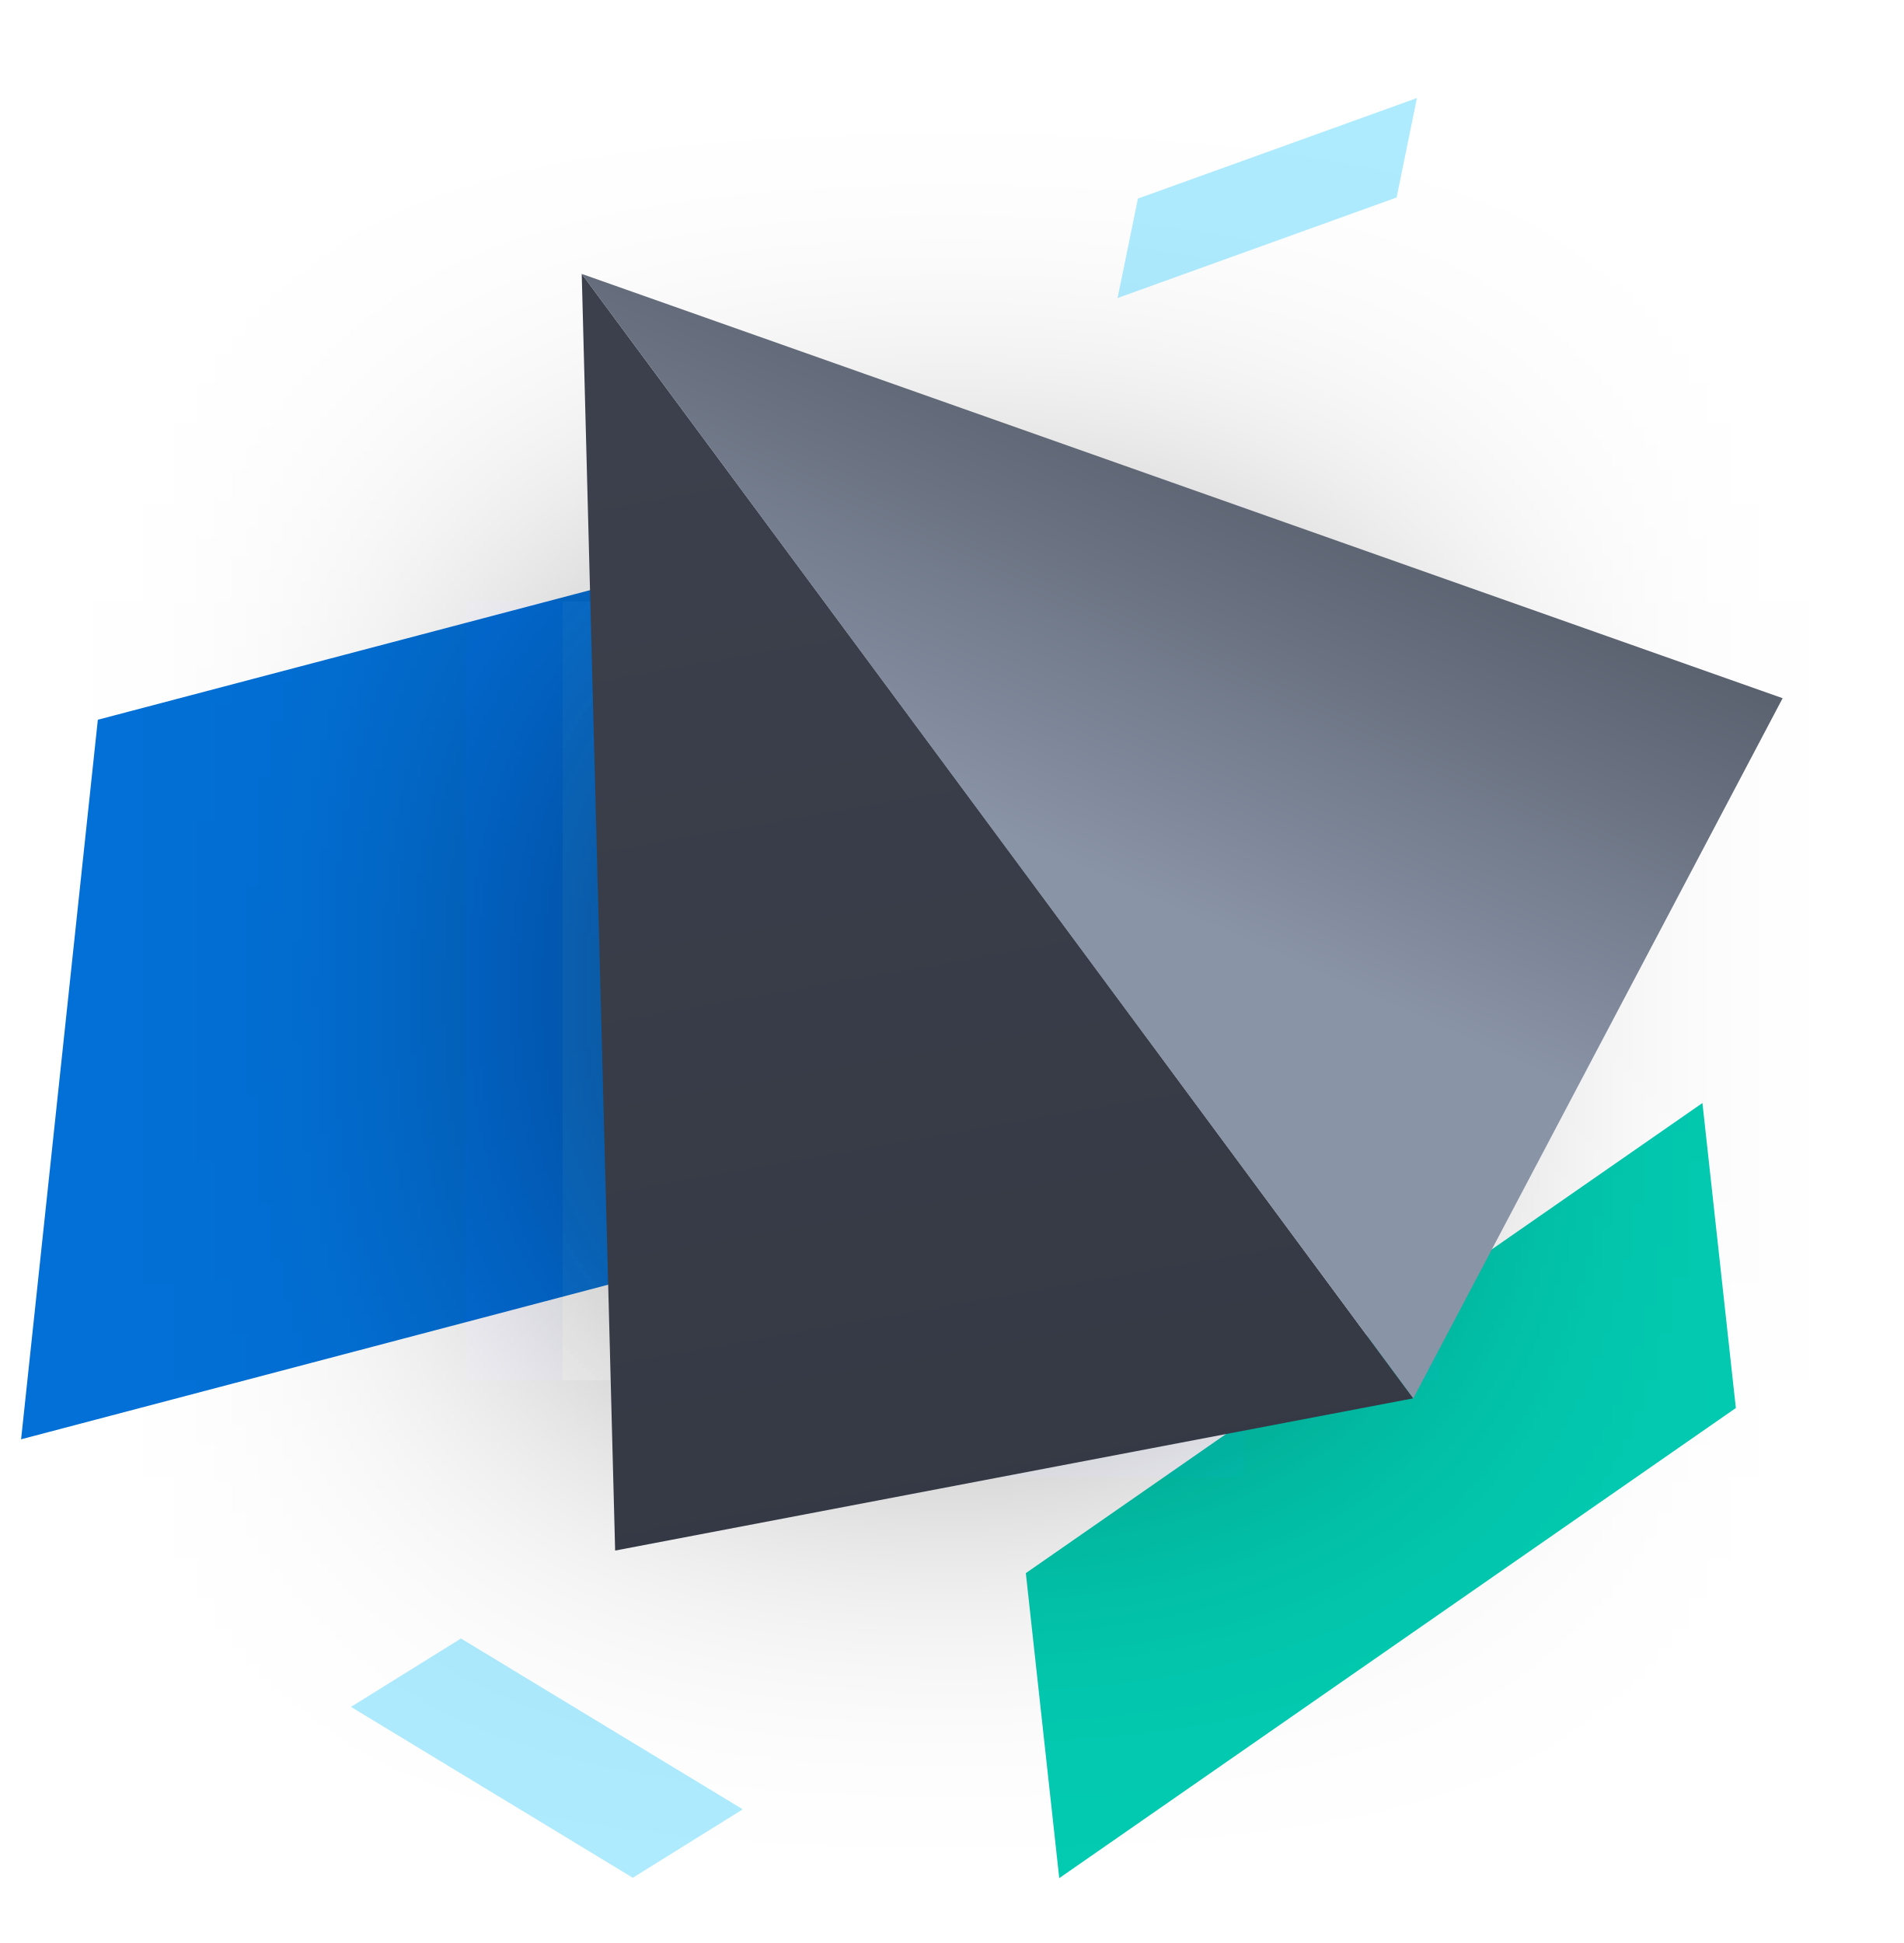
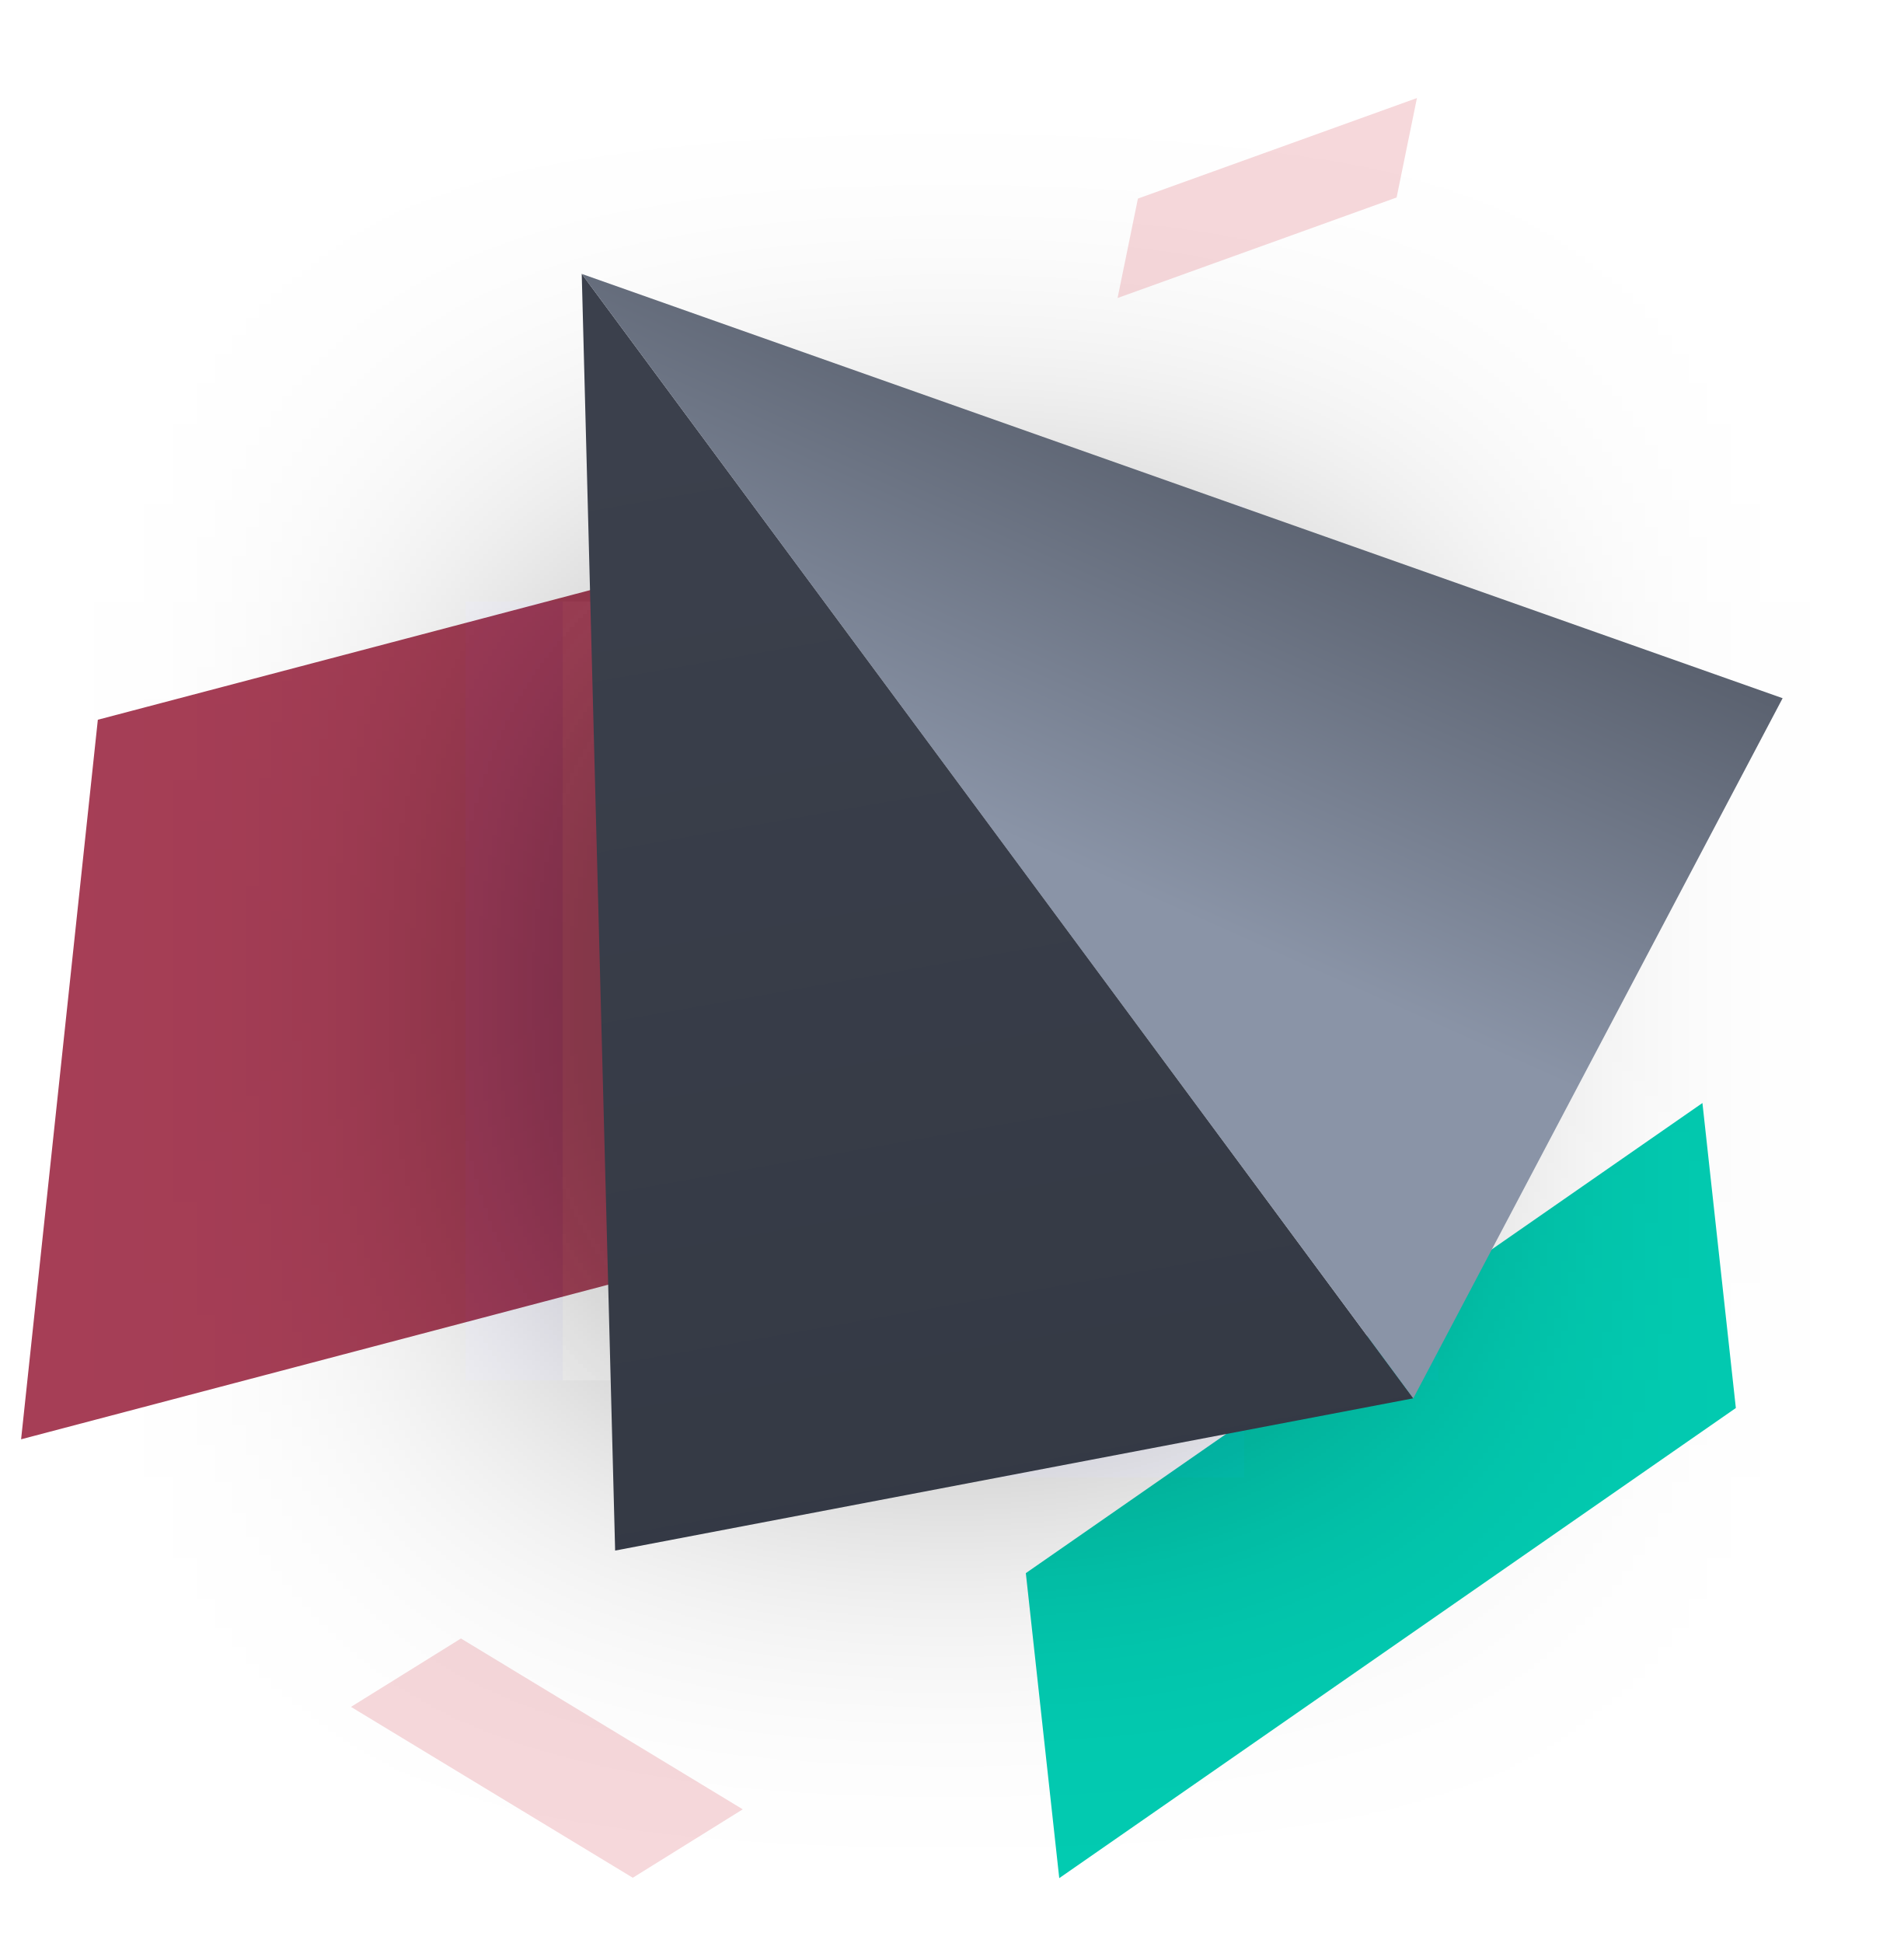
<svg xmlns="http://www.w3.org/2000/svg" width="98" height="100">
  <defs>
    <filter x="-90%" y="-90%" width="280%" height="280%" filterUnits="objectBoundingBox" id="a">
      <feGaussianBlur stdDeviation="12" in="SourceGraphic" />
    </filter>
    <linearGradient x1="49.892%" y1=".428%" x2="24.856%" y2="100%" id="b">
      <stop stop-color="#3B404C" offset="0%" />
      <stop stop-color="#333843" offset="100%" />
    </linearGradient>
    <linearGradient x1="17.713%" y1="0%" x2="77.754%" y2="68.424%" id="c">
      <stop stop-color="#2C3039" offset="0%" />
      <stop stop-color="#8A94A7" offset="100%" />
    </linearGradient>
  </defs>
  <g fill="none" fill-rule="evenodd">
-     <path d="M49.028 61.452L1.086 74.076l3.95-37.033 27.97-7.364c.1 3.076.27 8.387.512 15.934l15.485 15.72.025.119z" fill="#0270D7" />
-     <path fill-opacity=".32" fill="#00BFFB" d="M23.725 84.328l-5.66 3.52 14.505 8.794 5.66-3.522z" />
+     <path d="M49.028 61.452L1.086 74.076l3.95-37.033 27.97-7.364c.1 3.076.27 8.387.512 15.934l15.485 15.72.025.119z" fill="#A63E56" />
+     <path fill-opacity=".32" fill="#E3838F" d="M23.725 84.328l-5.66 3.52 14.505 8.794 5.66-3.522z" />
    <path fill="#02CBB1" d="M89.345 72.466l-1.72-15.697L52.8 80.964l1.72 15.698z" />
    <path fill-opacity=".48" fill="#1D2026" filter="url(#a)" d="M44 41h40v40H44z" transform="translate(-15 -10)" />
    <path fill="url(#b)" d="M37.841 71.977L0 54.169 37.231 0z" transform="rotate(-36 55.277 18.264)" />
    <path fill="url(#c)" fill-rule="nonzero" transform="scale(-1 1) rotate(36 .538 -153.515)" d="M73.788 71.977L37.229 54 74.4 0z" />
-     <path fill-opacity=".32" fill="#00BFFB" d="M58.57 10.221l-1.048 5.117 14.362-5.174 1.047-5.118z" />
+     <path fill-opacity=".32" fill="#E3838F" d="M58.57 10.221l-1.048 5.117 14.362-5.174 1.047-5.118z" />
  </g>
</svg>
